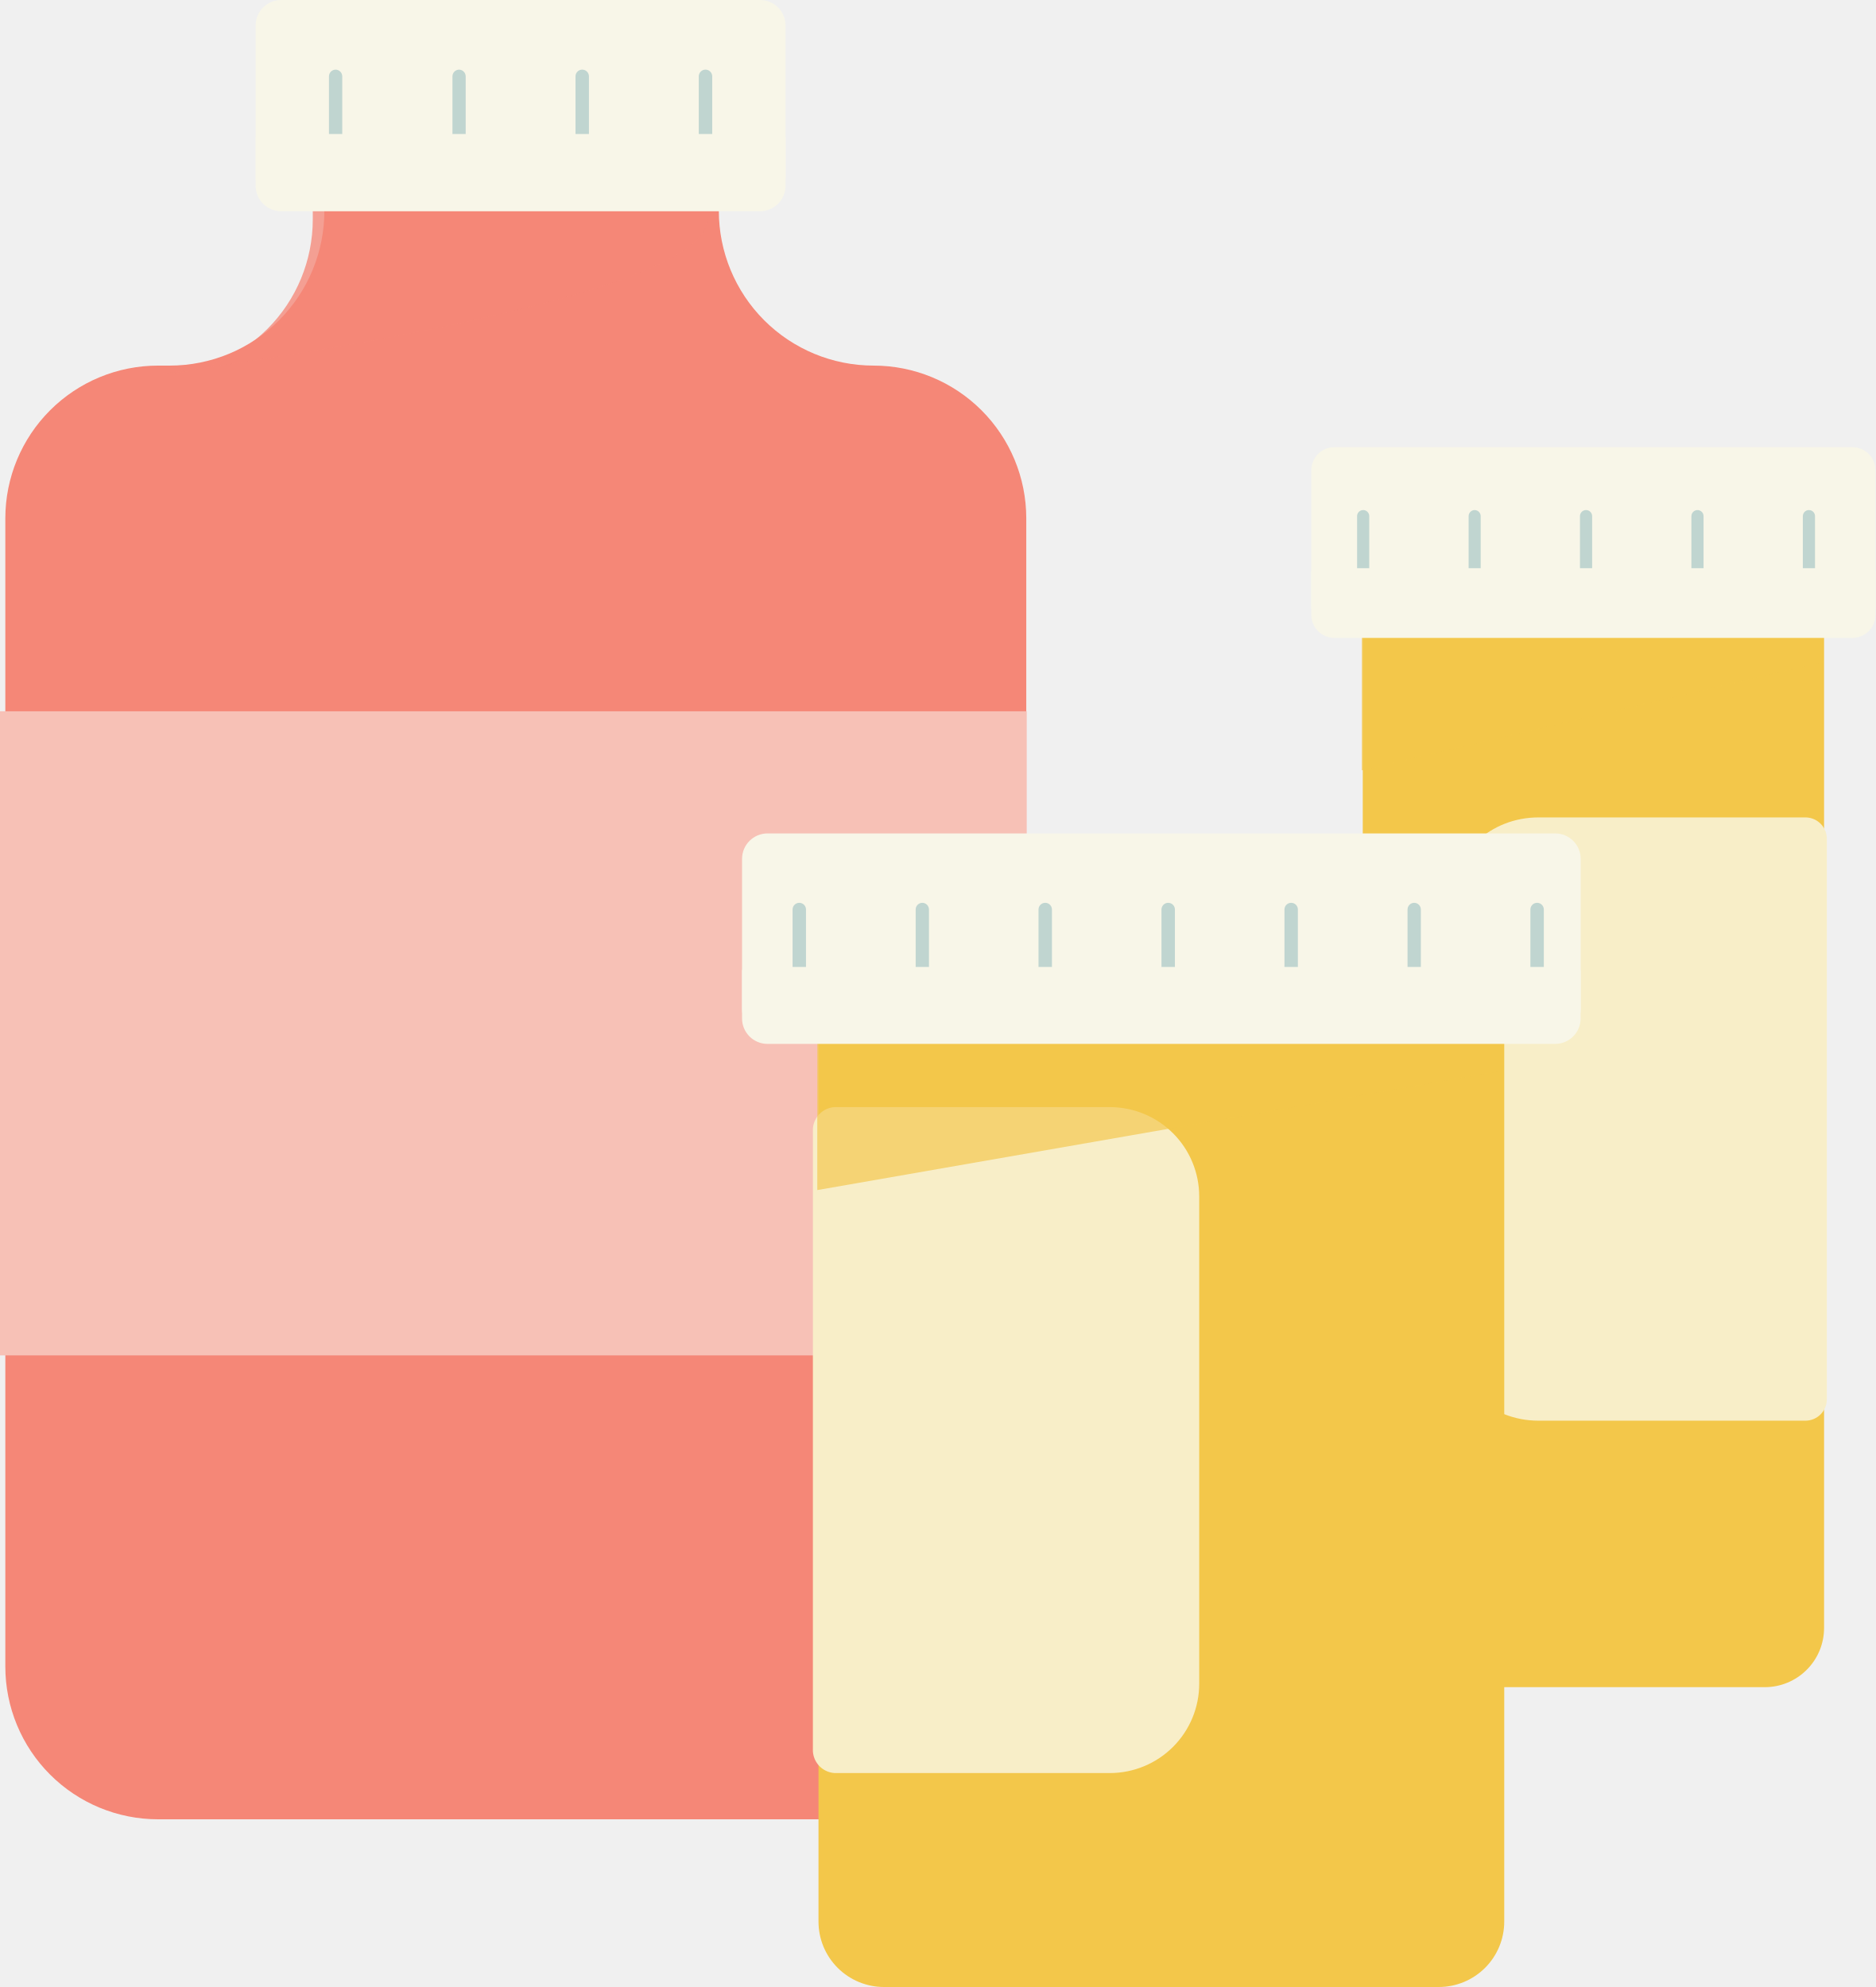
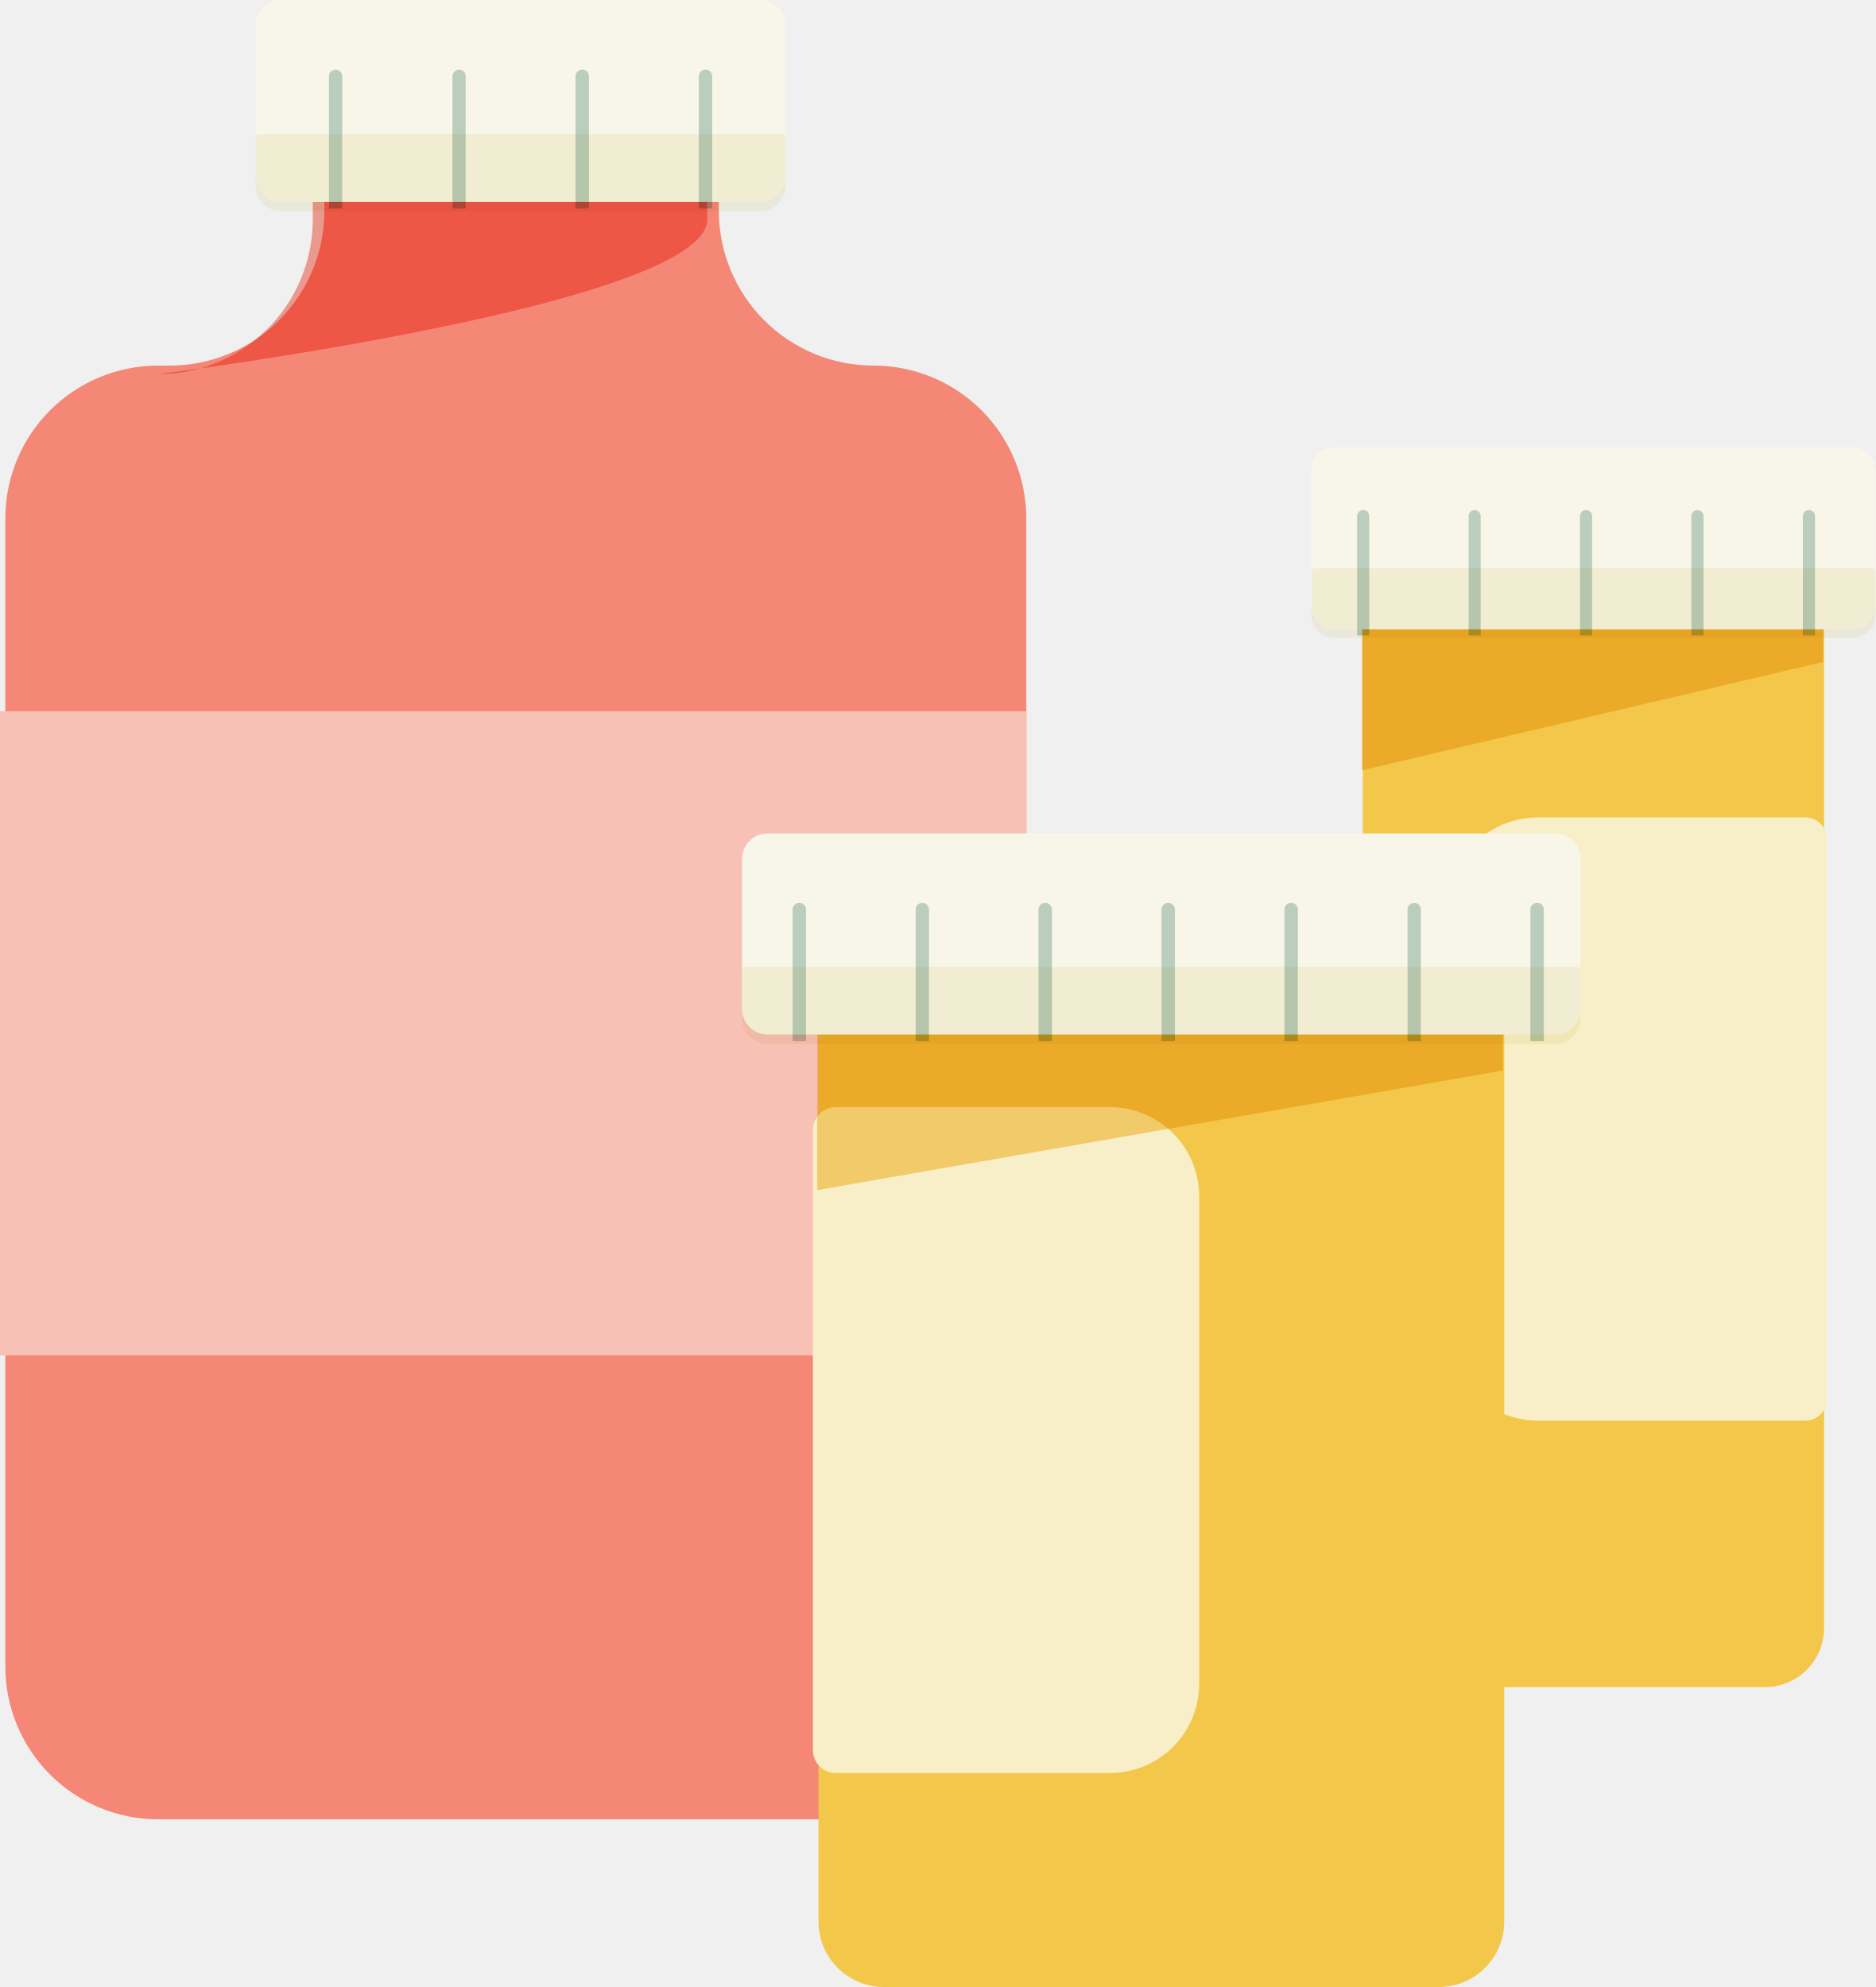
<svg xmlns="http://www.w3.org/2000/svg" width="369" height="391" viewBox="0 0 369 391" fill="none">
  <g clip-path="url(#clip0)">
-     <path d="M201.92 101.976v225.968a30.068 30.068 0 0 1-8.798 21.253A30.034 30.034 0 0 1 171.881 358H31.089a30.033 30.033 0 0 1-21.24-8.803 30.066 30.066 0 0 1-8.8-21.253V101.976a30.065 30.065 0 0 1 8.807-21.238 30.03 30.03 0 0 1 21.233-8.795h2.283a30.424 30.424 0 0 0 21.542-8.929 30.457 30.457 0 0 0 8.908-21.561V35.97h77.609v5.482a30.48 30.48 0 0 0 8.91 21.558 30.451 30.451 0 0 0 21.54 8.932c7.963 0 15.6 3.163 21.233 8.795a30.068 30.068 0 0 1 8.806 21.238z" fill="#F58777" />
-     <path d="M31.09 73.633a30.423 30.423 0 0 0 21.534-8.92 30.457 30.457 0 0 0 8.915-21.547v-5.482h77.609v5.482c0 16.832-108.059 30.467-108.059 30.467z" fill="#F58777" opacity=".77" />
-     <path d="M149.534 0H55.319a5.023 5.023 0 0 0-5.022 5.025v29.667a5.023 5.023 0 0 0 5.022 5.025h94.215a5.024 5.024 0 0 0 5.022-5.025V5.025A5.024 5.024 0 0 0 149.534 0z" fill="#F8F6E8" />
-     <path d="M67.337 41.03V15.04a1.325 1.325 0 0 0-1.29-1.337 1.323 1.323 0 0 0-1.323 1.325V41.03h2.613zM91.624 41.03V15.04a1.324 1.324 0 0 0-1.324-1.337 1.324 1.324 0 0 0-1.278 1.336V41.03h2.602zM115.877 41.03V15.04a1.332 1.332 0 0 0-.815-1.235 1.32 1.32 0 0 0-1.445.286 1.322 1.322 0 0 0-.388.937V41.03h2.648zM140.13 41.03V15.04a1.332 1.332 0 0 0-.815-1.235 1.32 1.32 0 0 0-1.445.286 1.322 1.322 0 0 0-.388.937V41.03h2.648z" fill="#C0D5D0" />
-     <path d="M51.096 26.368h102.661a.799.799 0 0 1 .799.799v9.375a5.025 5.025 0 0 1-5.022 5.025H55.319a5.02 5.02 0 0 1-5.022-5.025v-9.364a.8.8 0 0 1 .8-.81z" fill="#F8F6E8" />
-     <path d="M202 139.968H0v126.745h202V139.968z" fill="#F7C1B6" />
+     <path d="M201.92 101.976V327.944C201.92 335.915 198.755 343.56 193.122 349.197C187.488 354.833 179.848 358 171.881 358H31.089C23.122 358 15.482 354.833 9.848 349.197C4.215 343.56 1.05 335.915 1.05 327.944V101.976C1.056 94.008 4.223 86.369 9.856 80.738C15.489 75.106 23.126 71.943 31.089 71.943H33.372C37.373 71.944 41.335 71.156 45.031 69.624C48.728 68.092 52.086 65.846 54.914 63.014C57.743 60.182 59.985 56.821 61.514 53.121C63.042 49.421 63.826 45.456 63.822 41.453V35.971H141.431V41.453C141.428 45.456 142.213 49.42 143.742 53.119C145.271 56.818 147.513 60.179 150.341 63.011C153.169 65.843 156.527 68.089 160.223 69.621C163.919 71.154 167.88 71.943 171.881 71.943C179.844 71.943 187.481 75.106 193.114 80.738C198.746 86.369 201.914 94.008 201.92 101.976Z" fill="#F58777" />
+     <g style="mix-blend-mode:multiply" opacity="0.77">
+       <path d="M31.089 73.633C35.088 73.634 39.049 72.847 42.744 71.317C46.439 69.786 49.796 67.542 52.624 64.712C55.452 61.883 57.695 58.524 59.224 54.827C60.754 51.13 61.541 47.167 61.539 43.166V37.684H139.148V43.166C139.148 59.998 31.089 73.633 31.089 73.633Z" fill="#F58777" />
+     </g>
+     <path d="M149.534 0H55.319C52.546 0 50.297 2.25 50.297 5.025V34.692C50.297 37.467 52.546 39.717 55.319 39.717H149.534C152.307 39.717 154.556 37.467 154.556 34.692V5.025C154.556 2.25 152.307 0 149.534 0Z" fill="#F8F6E8" />
+     <g style="mix-blend-mode:multiply">
+       <path d="M67.337 41.03V15.039C67.34 14.692 67.207 14.357 66.966 14.107C66.724 13.857 66.395 13.712 66.047 13.703C65.696 13.703 65.36 13.843 65.111 14.091C64.863 14.34 64.724 14.677 64.724 15.028V41.03H67.337Z" fill="#C0D5D0" />
+     </g>
+     <g style="mix-blend-mode:multiply">
+       <path d="M91.624 41.03V15.039C91.626 14.864 91.593 14.691 91.527 14.529C91.461 14.367 91.364 14.22 91.24 14.095C91.117 13.971 90.971 13.873 90.81 13.805C90.648 13.738 90.475 13.703 90.3 13.703C89.955 13.715 89.628 13.862 89.389 14.111C89.151 14.361 89.019 14.694 89.022 15.039V41.03H91.624Z" fill="#C0D5D0" />
+     </g>
+     <g style="mix-blend-mode:multiply">
+       <path d="M115.877 41.03V15.039C115.878 14.864 115.845 14.691 115.779 14.529C115.714 14.367 115.616 14.22 115.493 14.095C115.37 13.971 115.224 13.873 115.062 13.805C114.901 13.738 114.728 13.703 114.553 13.703C114.202 13.703 113.865 13.843 113.617 14.091C113.368 14.34 113.229 14.677 113.229 15.028V41.03H115.877Z" fill="#C0D5D0" />
+     </g>
+     <g style="mix-blend-mode:multiply">
+       <path d="M140.13 41.03V15.039C140.131 14.864 140.098 14.691 140.032 14.529C139.966 14.367 139.869 14.22 139.746 14.095C139.623 13.971 139.477 13.873 139.315 13.805C139.154 13.738 138.981 13.703 138.806 13.703C138.455 13.703 138.118 13.843 137.87 14.091C137.621 14.34 137.482 14.677 137.482 15.028V41.03H140.13Z" fill="#C0D5D0" />
+     </g>
+     <g style="mix-blend-mode:multiply">
+       <path d="M51.096 26.368H153.757C153.969 26.368 154.172 26.452 154.322 26.602C154.472 26.752 154.556 26.955 154.556 27.167V36.542C154.556 37.875 154.027 39.153 153.085 40.095C152.143 41.038 150.866 41.567 149.534 41.567H55.319C53.987 41.567 52.71 41.038 51.768 40.095C50.827 39.153 50.297 37.875 50.297 36.542V27.178C50.296 27.072 50.316 26.967 50.355 26.869C50.394 26.771 50.453 26.681 50.527 26.606C50.602 26.53 50.69 26.47 50.788 26.43C50.886 26.389 50.99 26.367 51.096 26.368Z" fill="#F8F6E8" />
+     </g>
+     <path d="M202 139.968H0V266.713H202V139.968Z" fill="#F7C1B6" />
  </g>
  <g clip-path="url(#clip1)">
-     <path d="M274.632 113.771h77.736a6.532 6.532 0 0 1 4.61 1.908 6.509 6.509 0 0 1 1.91 4.607v200.055a11.643 11.643 0 0 1-3.418 8.244 11.666 11.666 0 0 1-8.251 3.415h-67.438a11.676 11.676 0 0 1-8.245-3.418 11.656 11.656 0 0 1-3.414-8.241V120.286a6.51 6.51 0 0 1 1.906-4.603 6.524 6.524 0 0 1 4.604-1.912z" fill="#F3C74A" />
-     <path d="M355.308 279.561h-52.621c-9.431 0-17.076-7.123-17.076-15.916v-86.879c0-8.793 7.645-15.916 17.076-15.916h52.621a4.223 4.223 0 0 1 4.127 4.288v110.135a4.22 4.22 0 0 1-1.18 2.992 4.233 4.233 0 0 1-2.947 1.296z" fill="#F8EEC8" />
-     <path d="M267.926 151.582v-33.1c0-3.598 2.167-6.515 4.839-6.515h81.088c2.673 0 4.839 2.917 4.839 6.515v11.782l-90.766 21.318z" fill="#F3C74A" opacity=".67" />
-     <path d="M364.46 88H262.54a4.538 4.538 0 0 0-4.54 4.536v26.781a4.538 4.538 0 0 0 4.54 4.536h101.92a4.538 4.538 0 0 0 4.54-4.536V92.536A4.538 4.538 0 0 0 364.46 88z" fill="#F8F6E8" />
-     <path d="M269.401 125.038v-23.462a1.178 1.178 0 0 0-.347-.852 1.197 1.197 0 0 0-2.046.842v23.472h2.393zM291.327 125.038v-23.462a1.215 1.215 0 0 0-.088-.461 1.208 1.208 0 0 0-.649-.653 1.192 1.192 0 0 0-.46-.092 1.196 1.196 0 0 0-1.176 1.206v23.462h2.373zM313.252 125.038v-23.462a1.189 1.189 0 0 0-.736-1.114 1.2 1.2 0 0 0-1.307.258 1.2 1.2 0 0 0-.35.846v23.472h2.393zM357.103 125.038v-23.462a1.189 1.189 0 0 0-.736-1.114 1.2 1.2 0 0 0-1.307.258 1.2 1.2 0 0 0-.35.846v23.472h2.393zM335.178 125.038v-23.462a1.215 1.215 0 0 0-.088-.461 1.208 1.208 0 0 0-.649-.653 1.197 1.197 0 0 0-1.657 1.104v23.472h2.394z" fill="#C0D5D0" />
-     <path d="M258.722 111.802h109.556a.724.724 0 0 1 .722.722v8.463a4.54 4.54 0 0 1-4.54 4.536H262.54a4.54 4.54 0 0 1-4.54-4.536v-8.453a.717.717 0 0 1 .444-.676.719.719 0 0 1 .278-.056z" fill="#F8F6E8" />
+     <path d="M274.632 113.771H352.368C353.224 113.771 354.072 113.94 354.863 114.267C355.654 114.594 356.373 115.074 356.978 115.679C357.584 116.284 358.064 117.002 358.392 117.793C358.72 118.583 358.888 119.43 358.888 120.286V320.341C358.888 321.872 358.587 323.388 358 324.803C357.414 326.217 356.554 327.503 355.47 328.585C354.387 329.668 353.1 330.527 351.685 331.113C350.269 331.698 348.751 332 347.219 332H279.781C276.688 331.997 273.722 330.768 271.536 328.582C269.35 326.395 268.122 323.432 268.122 320.341V120.286C268.122 118.56 268.807 116.904 270.028 115.683C271.249 114.461 272.905 113.774 274.632 113.771Z" fill="#F3C74A" />
+     <path d="M355.308 279.561H302.687C293.256 279.561 285.611 272.438 285.611 263.645V176.766C285.611 167.973 293.256 160.85 302.687 160.85H355.308C356.423 160.877 357.482 161.342 358.255 162.145C359.028 162.948 359.452 164.024 359.435 165.138V275.273C359.452 276.387 359.028 277.462 358.255 278.265C357.482 279.068 356.423 279.534 355.308 279.561Z" fill="#F8EEC8" />
+     <g style="mix-blend-mode:multiply" opacity="0.67">
+       <path d="M267.926 151.582V118.482C267.926 114.884 270.093 111.967 272.765 111.967H353.853C356.526 111.967 358.692 114.884 358.692 118.482V130.264L267.926 151.582Z" fill="#F3C74A" />
+     </g>
+     <path d="M364.46 88H262.54C260.033 88 258 90.031 258 92.536V119.317C258 121.822 260.033 123.853 262.54 123.853H364.46C366.967 123.853 369 121.822 369 119.317V92.536C369 90.031 366.967 88 364.46 88Z" fill="#F8F6E8" />
+     <g style="mix-blend-mode:multiply">
+       <path d="M269.401 125.038V101.576C269.403 101.418 269.373 101.262 269.313 101.115C269.254 100.969 269.166 100.836 269.054 100.724C268.943 100.612 268.811 100.523 268.665 100.462C268.519 100.401 268.362 100.37 268.204 100.37C267.887 100.37 267.583 100.496 267.358 100.72C267.134 100.945 267.008 101.249 267.008 101.566V125.038H269.401Z" fill="#C0D5D0" />
+     </g>
+     <g style="mix-blend-mode:multiply">
+       <path d="M291.327 125.038V101.576C291.328 101.418 291.298 101.262 291.239 101.115C291.179 100.969 291.091 100.836 290.98 100.724C290.869 100.612 290.736 100.523 290.59 100.462C290.444 100.401 290.288 100.37 290.13 100.37C289.814 100.376 289.514 100.505 289.293 100.731C289.073 100.957 288.951 101.261 288.954 101.576V125.038H291.327Z" fill="#C0D5D0" />
+     </g>
+     <g style="mix-blend-mode:multiply">
+       <path d="M313.252 125.038V101.576C313.254 101.418 313.224 101.262 313.164 101.115C313.105 100.969 313.017 100.836 312.906 100.724C312.794 100.612 312.662 100.523 312.516 100.462C312.37 100.401 312.214 100.37 312.056 100.37C311.738 100.37 311.434 100.496 311.209 100.72C310.985 100.945 310.859 101.249 310.859 101.566V125.038H313.252Z" fill="#C0D5D0" />
+     </g>
+     <g style="mix-blend-mode:multiply">
+       <path d="M357.103 125.038V101.576C357.105 101.418 357.075 101.262 357.015 101.115C356.956 100.969 356.868 100.836 356.757 100.724C356.645 100.612 356.513 100.523 356.367 100.462C356.221 100.401 356.065 100.37 355.907 100.37C355.589 100.37 355.285 100.496 355.06 100.72C354.836 100.945 354.71 101.249 354.71 101.566V125.038H357.103Z" fill="#C0D5D0" />
+     </g>
+     <g style="mix-blend-mode:multiply">
+       <path d="M335.178 125.038V101.576C335.179 101.418 335.149 101.262 335.09 101.115C335.03 100.969 334.942 100.836 334.831 100.724C334.72 100.612 334.587 100.523 334.441 100.462C334.296 100.401 334.139 100.37 333.981 100.37C333.664 100.37 333.359 100.496 333.135 100.72C332.91 100.945 332.784 101.249 332.784 101.566V125.038H335.178Z" fill="#C0D5D0" />
+     </g>
+     <g style="mix-blend-mode:multiply">
+       <path d="M258.722 111.802H368.278C368.469 111.802 368.653 111.878 368.789 112.013C368.924 112.149 369 112.332 369 112.524V120.987C369 122.19 368.522 123.344 367.67 124.194C366.819 125.045 365.664 125.523 364.46 125.523H262.54C261.336 125.523 260.181 125.045 259.33 124.194C258.478 123.344 258 122.19 258 120.987V112.534C257.999 112.438 258.016 112.343 258.052 112.255C258.088 112.166 258.141 112.085 258.208 112.017C258.275 111.949 258.355 111.895 258.444 111.858C258.532 111.821 258.627 111.802 258.722 111.802Z" fill="#F8F6E8" />
+     </g>
  </g>
  <g clip-path="url(#clip2)">
-     <path d="M168.225 192.446h120.539a7.192 7.192 0 0 1 7.196 7.191v178.494c0 3.413-1.357 6.686-3.772 9.1a12.883 12.883 0 0 1-9.106 3.769H173.917c-3.415 0-6.69-1.356-9.105-3.769a12.867 12.867 0 0 1-3.772-9.1V199.637a7.191 7.191 0 0 1 7.185-7.191z" fill="#F3C74A" />
-     <path d="M164.217 348.9h54.184a17.599 17.599 0 0 0 12.409-5.165 17.575 17.575 0 0 0 5.136-12.415v-95.886c0-4.655-1.847-9.119-5.136-12.415a17.599 17.599 0 0 0-12.409-5.165h-54.184a4.55 4.55 0 0 0-4.281 4.745v121.556a4.55 4.55 0 0 0 4.281 4.745z" fill="#F8EEC8" />
-     <path d="M160.801 234.182v-36.536a7.19 7.19 0 0 1 2.104-5.081 7.198 7.198 0 0 1 5.081-2.11h120.493a7.208 7.208 0 0 1 5.088 2.106 7.176 7.176 0 0 1 2.108 5.085v13.006l-134.874 23.53z" fill="#F3C74A" opacity=".67" />
-     <path d="M305.99 164H151.01a5.008 5.008 0 0 0-5.01 5.007v29.561a5.008 5.008 0 0 0 5.01 5.006h154.98a5.008 5.008 0 0 0 5.01-5.006v-29.561a5.008 5.008 0 0 0-5.01-5.007z" fill="#F8F6E8" />
-     <path d="M158.581 204.883v-25.898a1.3 1.3 0 0 0-.383-.94 1.317 1.317 0 0 0-1.871-.004 1.317 1.317 0 0 0-.387.933v25.909h2.641zM182.775 204.883v-25.898a1.316 1.316 0 0 0-1.32-1.331c-.349.006-.68.149-.923.399a1.314 1.314 0 0 0-.375.932v25.898h2.618zM206.97 204.883v-25.898a1.319 1.319 0 0 0-1.321-1.331 1.32 1.32 0 0 0-1.321 1.32v25.909h2.642zM231.164 204.883v-25.898a1.3 1.3 0 0 0-.383-.94 1.317 1.317 0 0 0-1.871-.004 1.317 1.317 0 0 0-.387.933v25.909h2.641zM255.358 204.883v-25.898a1.316 1.316 0 0 0-1.32-1.331 1.32 1.32 0 0 0-1.321 1.32v25.909h2.641zM279.553 204.883v-25.898a1.3 1.3 0 0 0-.383-.94 1.319 1.319 0 0 0-.938-.391 1.319 1.319 0 0 0-1.298 1.331v25.898h2.619zM303.747 204.883v-25.898a1.332 1.332 0 0 0-.812-1.229 1.324 1.324 0 0 0-1.442.285 1.317 1.317 0 0 0-.387.933v25.909h2.641z" fill="#C0D5D0" />
-     <path d="M146.797 190.273h163.395a.797.797 0 0 1 .797.796v9.342a5.01 5.01 0 0 1-5.01 5.007H151.01a5.006 5.006 0 0 1-5.01-5.007v-9.33a.805.805 0 0 1 .489-.746.795.795 0 0 1 .308-.062z" fill="#F8F6E8" />
+     <path d="M168.225 192.446H288.764C290.672 192.446 292.503 193.204 293.852 194.552C295.201 195.901 295.96 197.73 295.96 199.637V378.131C295.96 381.544 294.603 384.817 292.188 387.231C289.773 389.644 286.498 391 283.082 391H173.917C170.502 391 167.227 389.644 164.812 387.231C162.397 384.817 161.04 381.544 161.04 378.131V199.637C161.04 197.732 161.797 195.905 163.144 194.556C164.491 193.208 166.318 192.449 168.225 192.446Z" fill="#F3C74A" />
+     <path d="M164.217 348.9H218.401C223.058 348.888 227.521 347.03 230.81 343.735C234.099 340.439 235.946 335.975 235.946 331.32V235.434C235.946 230.779 234.099 226.315 230.81 223.019C227.521 219.724 223.058 217.866 218.401 217.854H164.217C163.023 217.925 161.904 218.462 161.103 219.35C160.302 220.238 159.883 221.405 159.936 222.599V344.155C159.883 345.349 160.302 346.516 161.103 347.404C161.904 348.292 163.023 348.829 164.217 348.9Z" fill="#F8EEC8" />
+     <g style="mix-blend-mode:multiply" opacity="0.67">
+       <path d="M160.801 234.182V197.646C160.801 195.741 161.558 193.913 162.905 192.565C164.252 191.217 166.079 190.458 167.986 190.455H288.479C289.424 190.455 290.36 190.641 291.233 191.002C292.106 191.364 292.899 191.893 293.567 192.561C294.236 193.229 294.766 194.022 295.127 194.894C295.489 195.767 295.675 196.702 295.675 197.646V210.652L160.801 234.182Z" fill="#F3C74A" />
+     </g>
+     <path d="M305.99 164H151.01C148.243 164 146 166.241 146 169.007V198.568C146 201.333 148.243 203.574 151.01 203.574H305.99C308.757 203.574 311 201.333 311 198.568V169.007C311 166.241 308.757 164 305.99 164Z" fill="#F8F6E8" />
+     <g style="mix-blend-mode:multiply">
+       <path d="M158.581 204.883V178.985C158.583 178.811 158.55 178.638 158.484 178.477C158.418 178.315 158.321 178.169 158.198 178.045C158.076 177.921 157.929 177.823 157.768 177.756C157.608 177.689 157.435 177.654 157.26 177.654C156.91 177.654 156.574 177.793 156.327 178.041C156.079 178.288 155.94 178.624 155.94 178.974V204.883H158.581Z" fill="#C0D5D0" />
+     </g>
+     <g style="mix-blend-mode:multiply">
+       <path d="M182.775 204.883V178.985C182.777 178.811 182.744 178.638 182.678 178.477C182.613 178.315 182.515 178.169 182.393 178.045C182.27 177.921 182.124 177.823 181.963 177.756C181.802 177.689 181.629 177.654 181.455 177.654C181.106 177.66 180.775 177.803 180.532 178.053C180.288 178.302 180.154 178.637 180.157 178.985V204.883H182.775Z" fill="#C0D5D0" />
+     </g>
+     <g style="mix-blend-mode:multiply">
+       <path d="M206.97 204.883V178.985C206.971 178.811 206.938 178.638 206.873 178.477C206.807 178.315 206.71 178.169 206.587 178.045C206.464 177.921 206.318 177.823 206.157 177.756C205.996 177.689 205.824 177.654 205.649 177.654C205.299 177.654 204.963 177.793 204.715 178.041C204.468 178.288 204.328 178.624 204.328 178.974V204.883H206.97Z" fill="#C0D5D0" />
+     </g>
+     <g style="mix-blend-mode:multiply">
+       <path d="M231.164 204.883V178.985C231.166 178.811 231.133 178.638 231.067 178.477C231.001 178.315 230.904 178.169 230.781 178.045C230.659 177.921 230.512 177.823 230.351 177.756C230.191 177.689 230.018 177.654 229.843 177.654C229.493 177.654 229.157 177.793 228.91 178.041C228.662 178.288 228.523 178.624 228.523 178.974V204.883H231.164Z" fill="#C0D5D0" />
+     </g>
+     <g style="mix-blend-mode:multiply">
+       <path d="M255.358 204.883V178.985C255.36 178.811 255.327 178.638 255.261 178.477C255.196 178.315 255.098 178.169 254.976 178.045C254.853 177.921 254.707 177.823 254.546 177.756C254.385 177.689 254.212 177.654 254.038 177.654C253.687 177.654 253.352 177.793 253.104 178.041C252.856 178.288 252.717 178.624 252.717 178.974V204.883H255.358Z" fill="#C0D5D0" />
+     </g>
+     <g style="mix-blend-mode:multiply">
+       <path d="M279.553 204.883V178.985C279.555 178.811 279.522 178.638 279.456 178.477C279.39 178.315 279.293 178.169 279.17 178.045C279.047 177.921 278.901 177.823 278.74 177.756C278.579 177.689 278.407 177.654 278.232 177.654C277.884 177.66 277.552 177.803 277.309 178.053C277.066 178.302 276.931 178.637 276.934 178.985V204.883H279.553Z" fill="#C0D5D0" />
+     </g>
+     <g style="mix-blend-mode:multiply">
+       <path d="M303.747 204.883V178.985C303.749 178.811 303.716 178.638 303.65 178.477C303.584 178.315 303.487 178.169 303.365 178.045C303.242 177.921 303.096 177.823 302.935 177.756C302.774 177.689 302.601 177.654 302.427 177.654C302.076 177.654 301.74 177.793 301.493 178.041C301.245 178.288 301.106 178.624 301.106 178.974V204.883H303.747Z" fill="#C0D5D0" />
+     </g>
+     <g style="mix-blend-mode:multiply">
+       <path d="M146.797 190.273H310.192C310.403 190.273 310.606 190.357 310.755 190.506C310.905 190.655 310.989 190.858 310.989 191.069V200.411C310.989 201.739 310.461 203.012 309.521 203.951C308.582 204.89 307.308 205.418 305.979 205.418H151.01C149.681 205.418 148.407 204.89 147.467 203.951C146.528 203.012 146 201.739 146 200.411V191.081C145.999 190.975 146.018 190.87 146.057 190.772C146.097 190.674 146.155 190.585 146.229 190.51C146.304 190.435 146.392 190.375 146.489 190.335C146.587 190.294 146.691 190.273 146.797 190.273Z" fill="#F8F6E8" />
+     </g>
  </g>
  <defs>
    <clipPath id="clip0">
-       <path fill="#fff" d="M0 0h202v358H0z" />
+       <rect width="202" height="358" fill="white" />
    </clipPath>
    <clipPath id="clip1">
-       <path fill="#fff" transform="translate(258 88)" d="M0 0h111v244H0z" />
+       <rect width="111" height="244" fill="white" transform="translate(258 88)" />
    </clipPath>
    <clipPath id="clip2">
-       <path fill="#fff" transform="translate(146 164)" d="M0 0h165v227H0z" />
+       <rect width="165" height="227" fill="white" transform="translate(146 164)" />
    </clipPath>
  </defs>
</svg>
